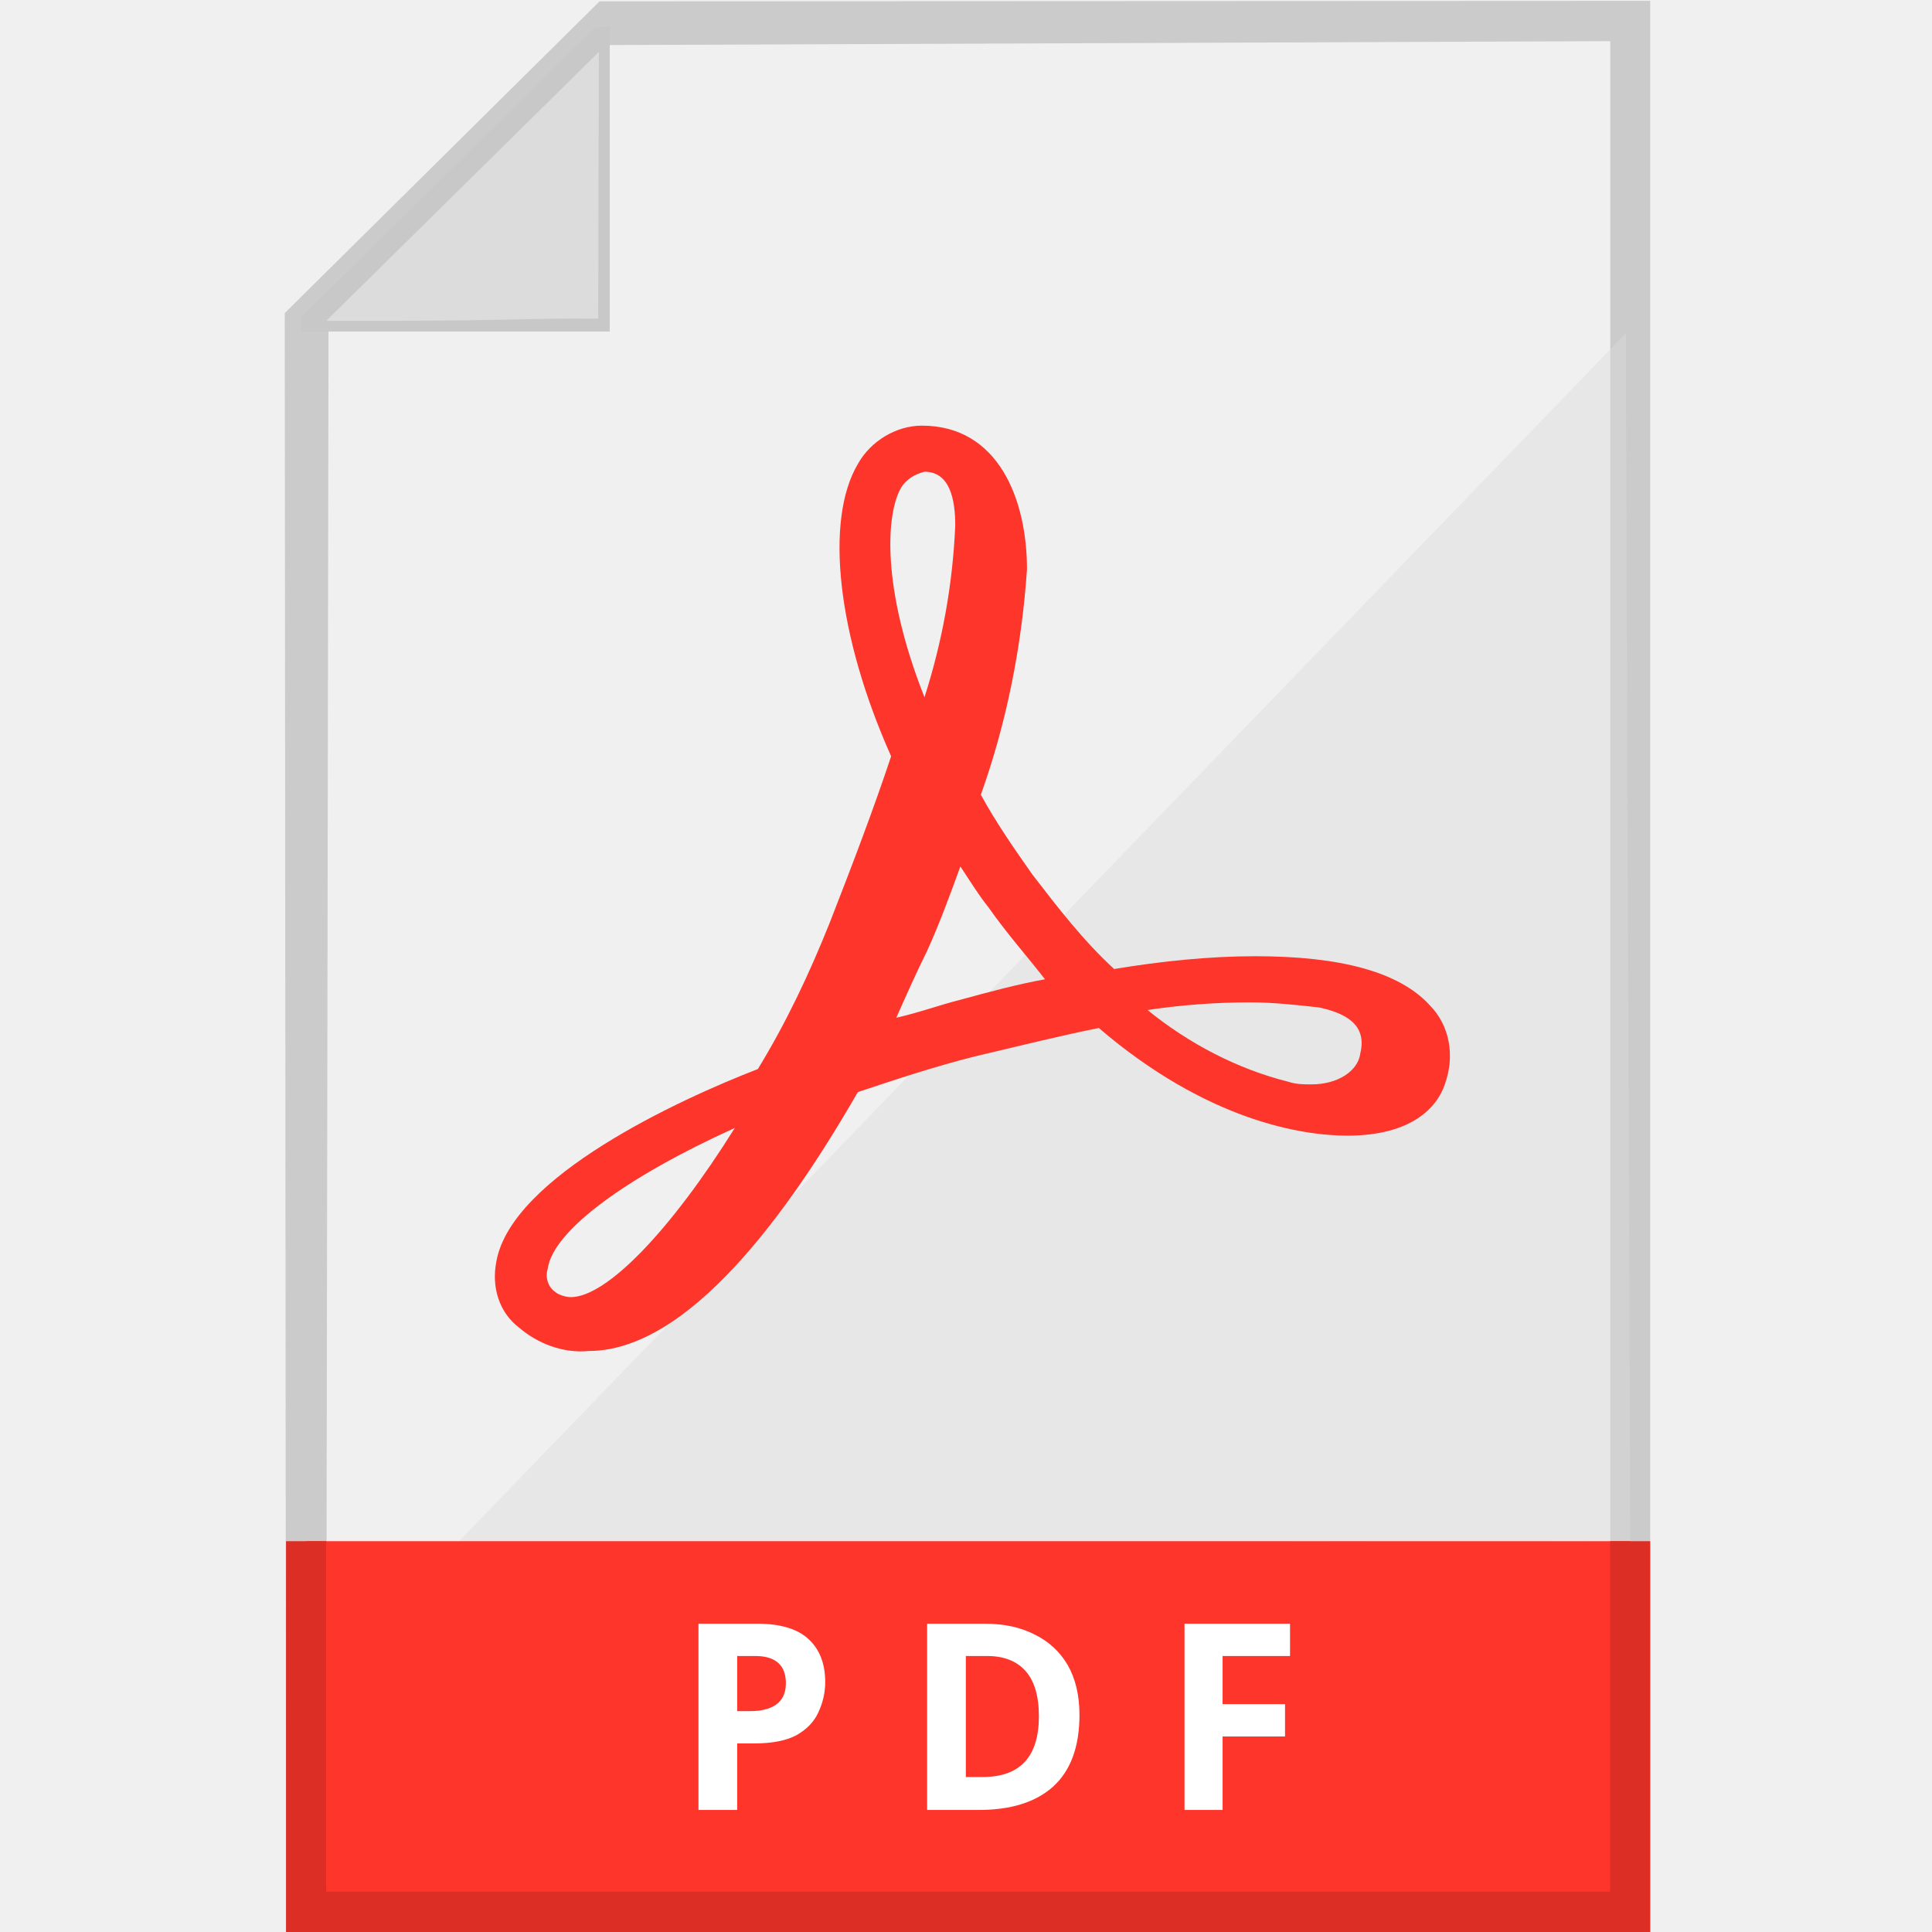
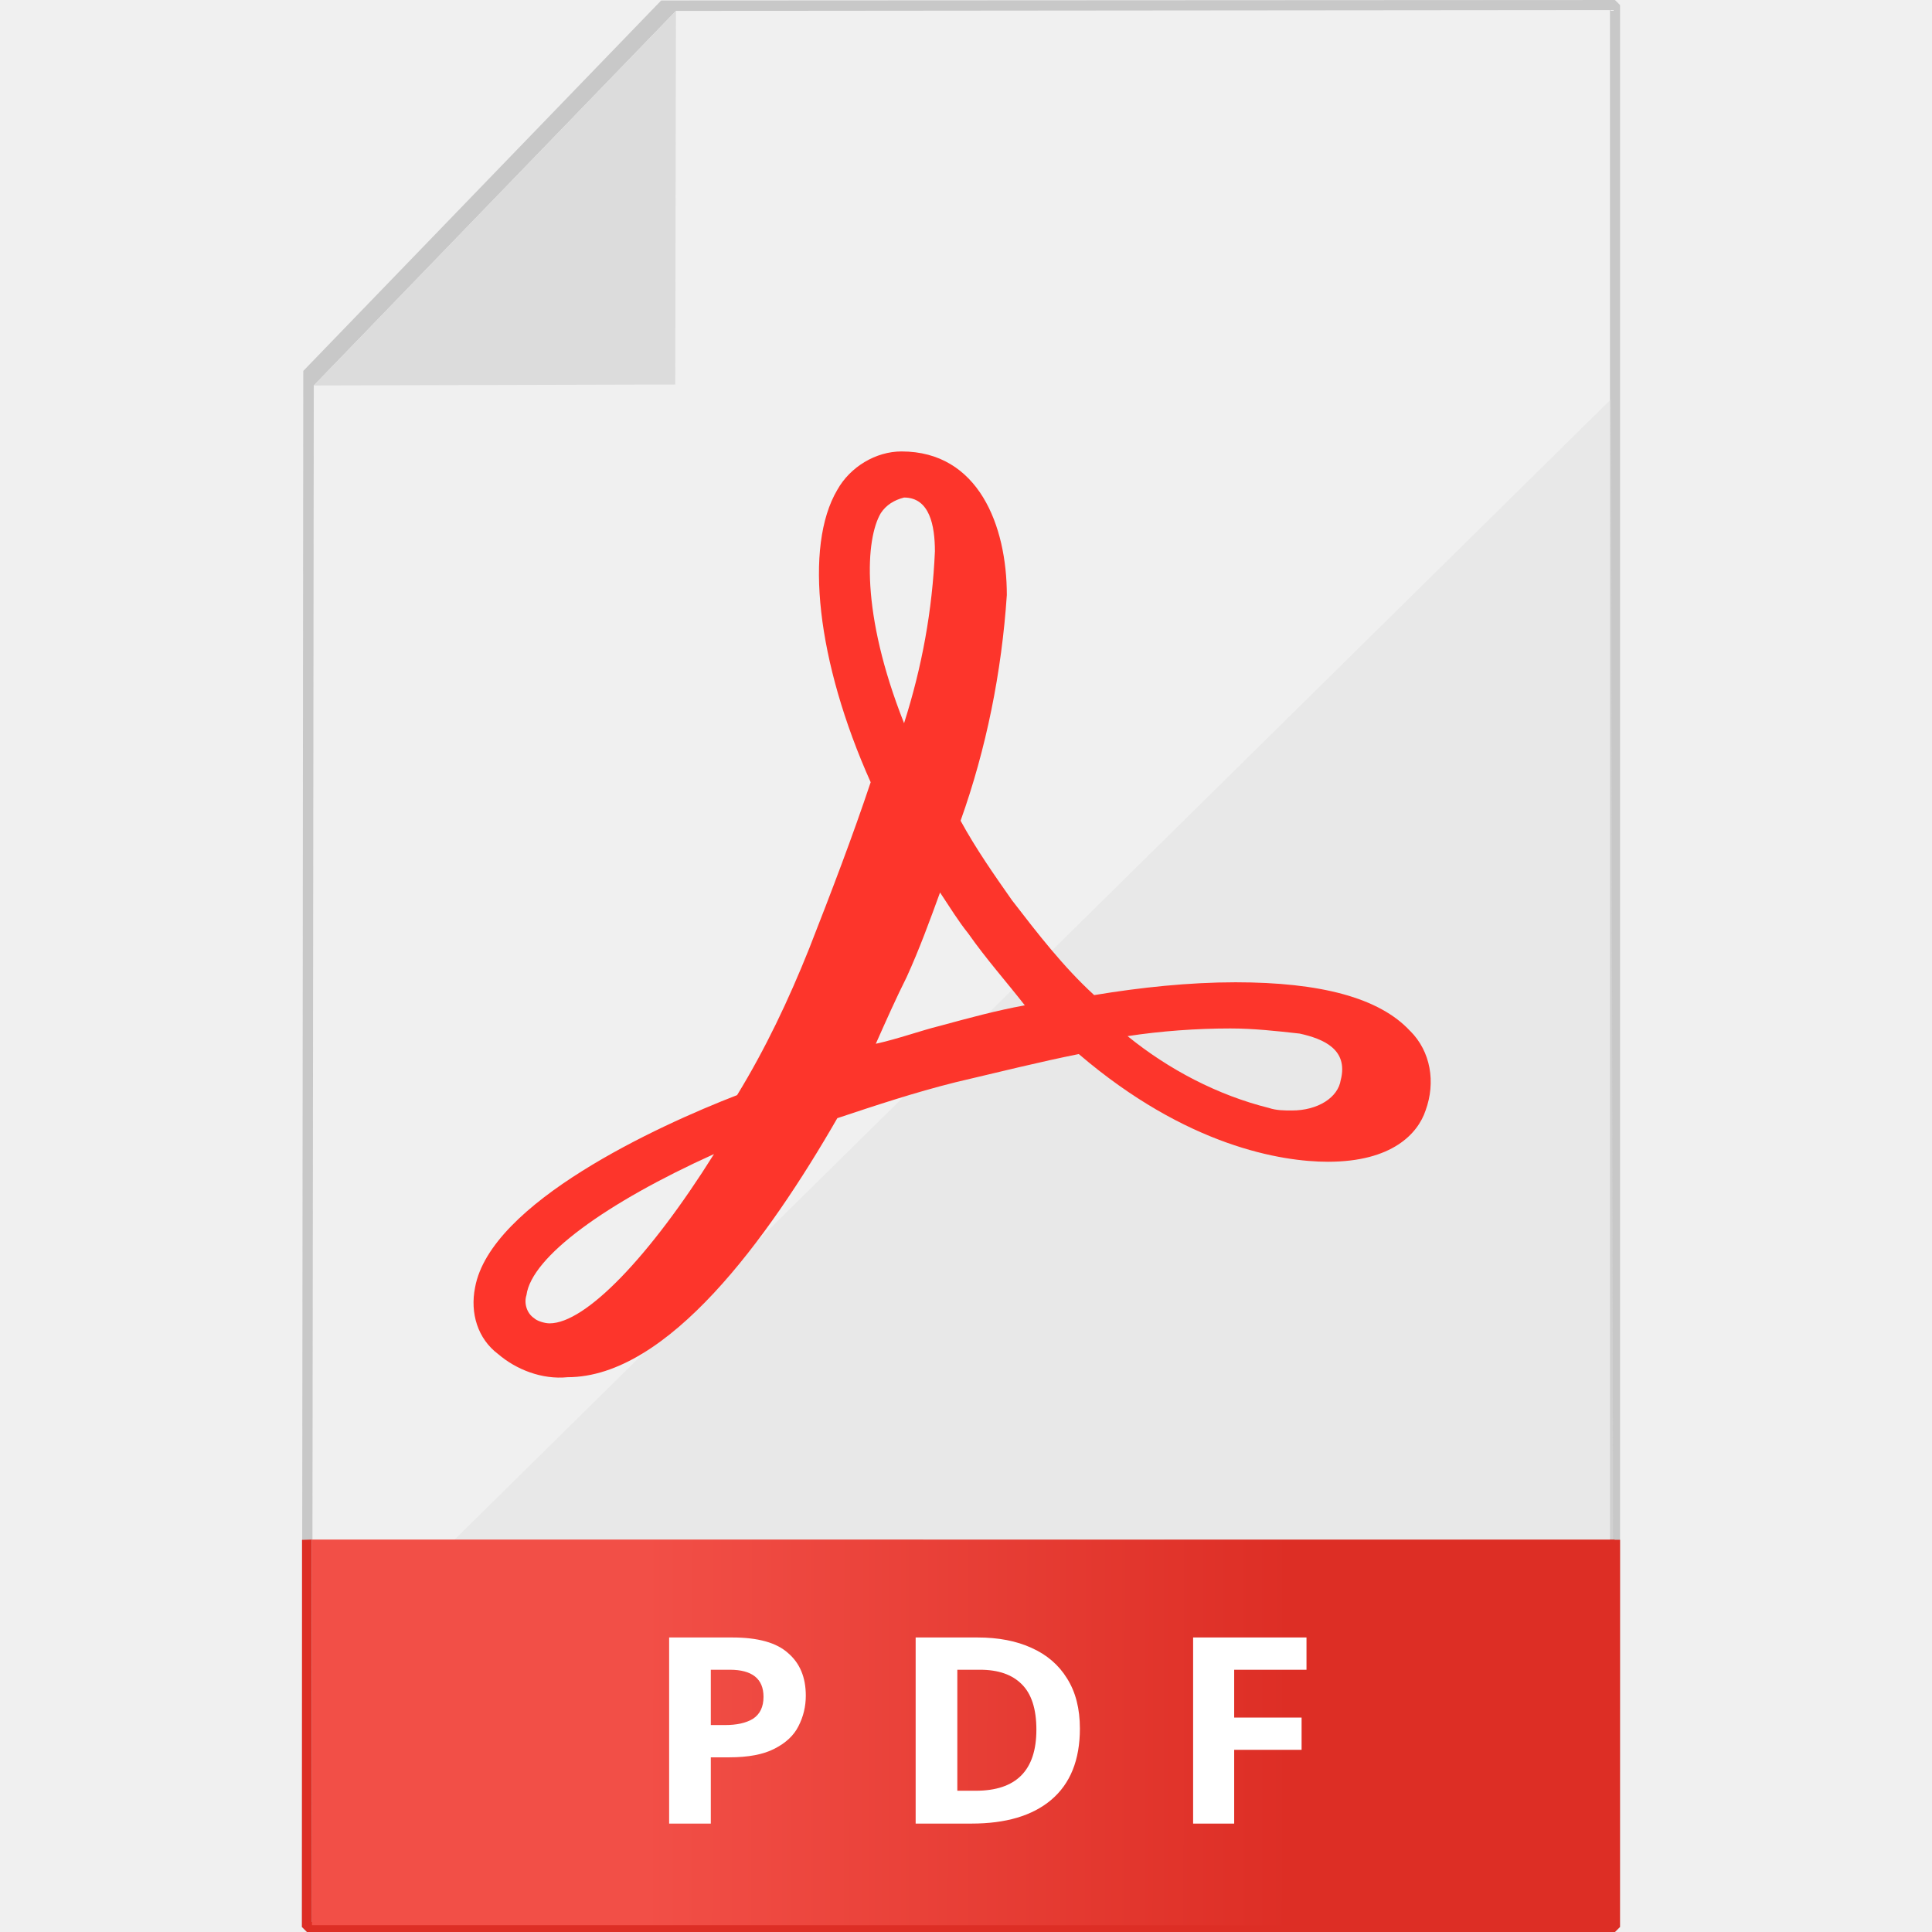
- <svg xmlns="http://www.w3.org/2000/svg" width="48" height="48" version="1" id="svg16">
-   <defs id="defs20">
-     <filter style="color-interpolation-filters:sRGB" id="filter2733" x="-0.001" width="1.002" y="-0.001" height="1.002">
-       <feGaussianBlur stdDeviation="0.003" id="feGaussianBlur2735" />
+ <svg xmlns="http://www.w3.org/2000/svg" xmlns:xlink="http://www.w3.org/1999/xlink" width="192" height="192" viewBox="0 0 50.8 50.8" version="1.1" id="svg1420">
+   <defs id="defs1414">
+     <linearGradient id="linearGradient2207">
+       <stop style="stop-color:#f24f47;stop-opacity:1" offset="0" id="stop2203" />
+       <stop style="stop-color:#dd2e25;stop-opacity:1" offset="1" id="stop2205" />
+     </linearGradient>
+     <linearGradient xlink:href="#linearGradient2207" id="linearGradient2209" x1="-7.884" y1="29.337" x2="26.257" y2="29.337" gradientUnits="userSpaceOnUse" />
+     <linearGradient xlink:href="#linearGradient2207" id="linearGradient2216" gradientUnits="userSpaceOnUse" x1="0.814" y1="28.632" x2="22.984" y2="28.021" gradientTransform="matrix(1.003558,0,0,1.008444,-0.01857073,-0.2052796)" />
+     <linearGradient xlink:href="#linearGradient2207" id="linearGradient2276" gradientUnits="userSpaceOnUse" gradientTransform="matrix(1.003499,0,0,1.008355,20.34638,18.33469)" x1="0.814" y1="28.632" x2="17.795" y2="28.647" />
+     <filter style="color-interpolation-filters:sRGB" id="filter2483" x="-0.012" width="1.024" y="-0.012" height="1.024">
+       <feGaussianBlur stdDeviation="0.152" id="feGaussianBlur2485" />
    </filter>
+     <linearGradient xlink:href="#linearGradient2207" id="linearGradient2590" gradientUnits="userSpaceOnUse" gradientTransform="matrix(1.003499,0,0,1.008355,20.34638,18.33469)" x1="0.814" y1="28.632" x2="17.795" y2="28.647" />
  </defs>
-   <g id="g1068" transform="translate(27.02893,2.387264)" />
-   <g id="g2895">
-     <g id="g2809" transform="matrix(0.9928287,0,0,1.001014,4.94078,15.96579)" style="stroke-width:1.003">
-       <g id="g1177" transform="translate(7.712206,-2.653676)" style="stroke-width:1.003">
-         <g id="g1127" transform="translate(33.53761,-20.59115)" style="stroke-width:1.003">
-           <g id="g1099" transform="translate(-35.77213,11.82668)" style="stroke-width:1.003">
-             <g id="rect1070" style="opacity:1;stroke-width:1.003" transform="translate(-9.996786,4.316033)">
-               <path style="color:#000000;font-style:normal;font-variant:normal;font-weight:normal;font-stretch:normal;font-size:medium;line-height:normal;font-family:sans-serif;font-variant-ligatures:normal;font-variant-position:normal;font-variant-caps:normal;font-variant-numeric:normal;font-variant-alternates:normal;font-variant-east-asian:normal;font-feature-settings:normal;font-variation-settings:normal;text-indent:0;text-align:start;text-decoration:none;text-decoration-line:none;text-decoration-style:solid;text-decoration-color:#000000;letter-spacing:normal;word-spacing:normal;text-transform:none;writing-mode:lr-tb;direction:ltr;text-orientation:mixed;dominant-baseline:auto;baseline-shift:baseline;text-anchor:start;white-space:normal;shape-padding:0;shape-margin:0;inline-size:0;clip-rule:nonzero;display:inline;overflow:visible;visibility:visible;isolation:auto;mix-blend-mode:normal;color-interpolation:sRGB;color-interpolation-filters:linearRGB;solid-color:#000000;solid-opacity:1;vector-effect:none;fill:#f0f0f0;fill-opacity:1;fill-rule:nonzero;stroke:none;stroke-width:1.003;stroke-linecap:round;stroke-linejoin:miter;stroke-miterlimit:4;stroke-dasharray:none;stroke-dashoffset:0;stroke-opacity:1;color-rendering:auto;image-rendering:auto;shape-rendering:auto;text-rendering:auto;enable-background:accumulate;stop-color:#000000;stop-opacity:1" d="m 14.546,-8.814 v 0 l 25.791,0.488 V 38.602 H 7.202 L 6.668,-1.077 Z" id="path1088" />
-               <path style="color:#000000;font-style:normal;font-variant:normal;font-weight:normal;font-stretch:normal;font-size:medium;line-height:normal;font-family:sans-serif;font-variant-ligatures:normal;font-variant-position:normal;font-variant-caps:normal;font-variant-numeric:normal;font-variant-alternates:normal;font-variant-east-asian:normal;font-feature-settings:normal;font-variation-settings:normal;text-indent:0;text-align:start;text-decoration:none;text-decoration-line:none;text-decoration-style:solid;text-decoration-color:#000000;letter-spacing:normal;word-spacing:normal;text-transform:none;writing-mode:lr-tb;direction:ltr;text-orientation:mixed;dominant-baseline:auto;baseline-shift:baseline;text-anchor:start;white-space:normal;shape-padding:0;shape-margin:0;inline-size:0;clip-rule:nonzero;display:inline;overflow:visible;visibility:visible;isolation:auto;mix-blend-mode:normal;color-interpolation:sRGB;color-interpolation-filters:linearRGB;solid-color:#000000;solid-opacity:1;vector-effect:none;fill:#c8c8c8;fill-opacity:0.925;fill-rule:nonzero;stroke:none;stroke-width:0.502;stroke-linecap:round;stroke-linejoin:miter;stroke-miterlimit:4;stroke-dasharray:none;stroke-dashoffset:0;stroke-opacity:1;color-rendering:auto;image-rendering:auto;shape-rendering:auto;text-rendering:auto;enable-background:accumulate;stop-color:#000000;stop-opacity:1" d="M 14.546,-8.814 6.668,-1.077 6.701,39.102 H 40.838 V -8.826 Z m -0.299,1.087 v 0 L 39.838,-7.826 V 38.102 H 7.701 l 0.063,-39.262 z" id="path1090" />
-               <path id="path1179" style="opacity:0.426;fill:#dcdcdc;fill-opacity:1;stroke:none;stroke-width:0.502;stroke-linecap:round;stroke-linejoin:bevel;stroke-miterlimit:4;stroke-dasharray:none;stroke-opacity:1" d="M 40.337,29.404 10.989,29.445 40.227,-0.576 Z" />
-             </g>
-             <path id="path1092" style="opacity:1;fill:#dcdcdc;fill-opacity:1;stroke:#c8c8c8;stroke-width:0.502;stroke-linecap:round;stroke-linejoin:bevel;stroke-miterlimit:4;stroke-dasharray:none;stroke-opacity:1;filter:url(#filter2733)" d="m 4.766,3.629 c -2.67,-0.02 -1.841,0.071 -7.668,0.051 l 7.687,-7.521 z" />
-           </g>
-           <path style="opacity:1;fill:#fd352b;fill-opacity:1;stroke:#dd2e25;stroke-width:1.003px;stroke-linecap:butt;stroke-linejoin:miter;stroke-opacity:1" d="m -38.567,45.547 v 9.198 h 2.512 30.623 V 45.547" id="path1076" />
+   <g id="layer1">
+     <g id="g2588" transform="matrix(0.9999928,0,0,1,-4.240346,-2.365782)" style="stroke-width:1">
+       <g id="g2573" style="stroke-width:1">
+         <path style="color:#000000;font-style:normal;font-variant:normal;font-weight:normal;font-stretch:normal;font-size:medium;line-height:normal;font-family:sans-serif;font-variant-ligatures:normal;font-variant-position:normal;font-variant-caps:normal;font-variant-numeric:normal;font-variant-alternates:normal;font-variant-east-asian:normal;font-feature-settings:normal;font-variation-settings:normal;text-indent:0;text-align:start;text-decoration:none;text-decoration-line:none;text-decoration-style:solid;text-decoration-color:#000000;letter-spacing:normal;word-spacing:normal;text-transform:none;writing-mode:lr-tb;direction:ltr;text-orientation:mixed;dominant-baseline:auto;baseline-shift:baseline;text-anchor:start;white-space:normal;shape-padding:0;shape-margin:0;inline-size:0;clip-rule:nonzero;display:inline;overflow:visible;visibility:visible;isolation:auto;mix-blend-mode:normal;color-interpolation:sRGB;color-interpolation-filters:linearRGB;solid-color:#000000;solid-opacity:1;vector-effect:none;fill:#f0f0f0;fill-opacity:1;fill-rule:nonzero;stroke:none;stroke-width:0.265;stroke-linecap:round;stroke-linejoin:bevel;stroke-miterlimit:4;stroke-dasharray:none;stroke-dashoffset:0;stroke-opacity:1;color-rendering:auto;image-rendering:auto;shape-rendering:auto;text-rendering:auto;enable-background:accumulate;stop-color:#000000" d="m 21.625,2.379 v 0 L 46.573,2.366 V 52.902 H 12.178 l 0.038,-40.784 z" id="path2085" />
+         <path style="color:#000000;font-style:normal;font-variant:normal;font-weight:normal;font-stretch:normal;font-size:medium;line-height:normal;font-family:sans-serif;font-variant-ligatures:normal;font-variant-position:normal;font-variant-caps:normal;font-variant-numeric:normal;font-variant-alternates:normal;font-variant-east-asian:normal;font-feature-settings:normal;font-variation-settings:normal;text-indent:0;text-align:start;text-decoration:none;text-decoration-line:none;text-decoration-style:solid;text-decoration-color:#000000;letter-spacing:normal;word-spacing:normal;text-transform:none;writing-mode:lr-tb;direction:ltr;text-orientation:mixed;dominant-baseline:auto;baseline-shift:baseline;text-anchor:start;white-space:normal;shape-padding:0;shape-margin:0;inline-size:0;clip-rule:nonzero;display:inline;overflow:visible;visibility:visible;isolation:auto;mix-blend-mode:normal;color-interpolation:sRGB;color-interpolation-filters:linearRGB;solid-color:#000000;solid-opacity:1;vector-effect:none;fill:#c7c7c7;fill-opacity:0.969;fill-rule:nonzero;stroke:none;stroke-width:1;stroke-linecap:round;stroke-linejoin:bevel;stroke-miterlimit:4;stroke-dasharray:none;stroke-dashoffset:0;stroke-opacity:1;color-rendering:auto;image-rendering:auto;shape-rendering:auto;text-rendering:auto;enable-background:accumulate;stop-color:#000000" d="m 21.625,2.379 -9.41,9.74 v 0 l -0.037,40.917 0.132,0.131 H 46.705 L 46.838,53.035 V 2.499 L 46.705,2.366 Z m 0.388,0.273 v 0 L 46.573,2.63 V 52.902 H 12.444 l 0.047,-40.401 z" id="path2087" />
+         <g id="path2145" style="opacity:1;stroke-width:1" transform="translate(-0.3340042,-0.6357305)">
+           <path style="color:#000000;font-style:normal;font-variant:normal;font-weight:normal;font-stretch:normal;font-size:medium;line-height:normal;font-family:sans-serif;font-variant-ligatures:normal;font-variant-position:normal;font-variant-caps:normal;font-variant-numeric:normal;font-variant-alternates:normal;font-variant-east-asian:normal;font-feature-settings:normal;font-variation-settings:normal;text-indent:0;text-align:start;text-decoration:none;text-decoration-line:none;text-decoration-style:solid;text-decoration-color:#000000;letter-spacing:normal;word-spacing:normal;text-transform:none;writing-mode:lr-tb;direction:ltr;text-orientation:mixed;dominant-baseline:auto;baseline-shift:baseline;text-anchor:start;white-space:normal;shape-padding:0;shape-margin:0;inline-size:0;clip-rule:nonzero;display:inline;overflow:visible;visibility:visible;isolation:auto;mix-blend-mode:normal;color-interpolation:sRGB;color-interpolation-filters:linearRGB;solid-color:#000000;solid-opacity:1;vector-effect:none;fill:#dcdcdc;fill-opacity:1;fill-rule:nonzero;stroke:none;stroke-width:0.265;stroke-linecap:round;stroke-linejoin:bevel;stroke-miterlimit:4;stroke-dasharray:none;stroke-dashoffset:0;stroke-opacity:0.969;color-rendering:auto;image-rendering:auto;shape-rendering:auto;text-rendering:auto;enable-background:accumulate;stop-color:#000000;stop-opacity:1" d="m 22.33,13.112 -9.505,0.025 9.523,-9.849 z" id="path2150" />
        </g>
      </g>
+       <path id="path2246" style="opacity:0.4;fill:#dcdcdc;fill-opacity:1;stroke:none;stroke-width:1.058;stroke-linecap:round;stroke-linejoin:bevel;stroke-miterlimit:4;stroke-dasharray:none;stroke-opacity:0.969" d="M 46.655,42.849 16.008,43.03 46.6,12.864 Z" />
+       <g id="g2490" style="stroke-width:1">
+         <g id="rect2154" style="opacity:1;stroke-width:1;stroke-miterlimit:4;stroke-dasharray:none" transform="matrix(0.999941,0,0,0.9999113,20.32544,18.53992)">
+           <path style="color:#000000;font-style:normal;font-variant:normal;font-weight:normal;font-stretch:normal;font-size:medium;line-height:normal;font-family:sans-serif;font-variant-ligatures:normal;font-variant-position:normal;font-variant-caps:normal;font-variant-numeric:normal;font-variant-alternates:normal;font-variant-east-asian:normal;font-feature-settings:normal;font-variation-settings:normal;text-indent:0;text-align:start;text-decoration:none;text-decoration-line:none;text-decoration-style:solid;text-decoration-color:#000000;letter-spacing:normal;word-spacing:normal;text-transform:none;writing-mode:lr-tb;direction:ltr;text-orientation:mixed;dominant-baseline:auto;baseline-shift:baseline;text-anchor:start;white-space:normal;shape-padding:0;shape-margin:0;inline-size:0;clip-rule:nonzero;display:inline;overflow:visible;visibility:visible;isolation:auto;mix-blend-mode:normal;color-interpolation:sRGB;color-interpolation-filters:linearRGB;solid-color:#000000;solid-opacity:1;vector-effect:none;fill:#dd2e25;fill-opacity:1;fill-rule:nonzero;stroke:none;stroke-width:1;stroke-linecap:round;stroke-linejoin:bevel;stroke-miterlimit:4;stroke-dasharray:none;stroke-dashoffset:0;stroke-opacity:1;color-rendering:auto;image-rendering:auto;shape-rendering:auto;text-rendering:auto;enable-background:accumulate;stop-color:#000000" d="m -7.891,24.309 -0.253,0.008 -0.003,10.179 0.133,0.133 H 26.38 l 0.133,-0.133 0.002,-10.181 v 0 z m 0,0 34.14,0.002 -6.58e-4,10.054 H -7.882 Z" id="path2161" />
+         </g>
+         <path style="color:#000000;font-style:normal;font-variant:normal;font-weight:normal;font-stretch:normal;font-size:medium;line-height:normal;font-family:sans-serif;font-variant-ligatures:normal;font-variant-position:normal;font-variant-caps:normal;font-variant-numeric:normal;font-variant-alternates:normal;font-variant-east-asian:normal;font-feature-settings:normal;font-variation-settings:normal;text-indent:0;text-align:start;text-decoration:none;text-decoration-line:none;text-decoration-style:solid;text-decoration-color:#000000;letter-spacing:normal;word-spacing:normal;text-transform:none;writing-mode:lr-tb;direction:ltr;text-orientation:mixed;dominant-baseline:auto;baseline-shift:baseline;text-anchor:start;white-space:normal;shape-padding:0;shape-margin:0;inline-size:0;clip-rule:nonzero;display:inline;overflow:visible;visibility:visible;isolation:auto;mix-blend-mode:normal;color-interpolation:sRGB;color-interpolation-filters:linearRGB;solid-color:#000000;solid-opacity:1;vector-effect:none;fill:url(#linearGradient2590);fill-opacity:1;fill-rule:nonzero;stroke:none;stroke-width:1;stroke-linecap:round;stroke-linejoin:bevel;stroke-miterlimit:4;stroke-dasharray:none;stroke-dashoffset:0;stroke-opacity:1;color-rendering:auto;image-rendering:auto;shape-rendering:auto;text-rendering:auto;enable-background:accumulate;stop-color:#000000" d="m 12.435,42.847 34.26,0.002 -6.6e-4,10.138 H 12.444 Z" id="path2159" />
+       </g>
+       <path d="m 41.319,29.475 c -0.811,-0.877 -2.364,-1.281 -4.593,-1.281 -1.216,0 -2.499,0.135 -3.715,0.337 -0.811,-0.742 -1.486,-1.618 -2.162,-2.495 -0.473,-0.674 -0.946,-1.349 -1.351,-2.09 0.675,-1.888 1.081,-3.911 1.216,-5.934 0,-1.821 -0.743,-3.776 -2.769,-3.776 -0.675,0 -1.351,0.405 -1.689,1.011 -0.878,1.484 -0.54,4.518 0.878,7.687 -0.473,1.416 -1.013,2.832 -1.621,4.383 -0.54,1.349 -1.148,2.63 -1.891,3.844 -2.094,0.809 -6.485,2.832 -6.89,5.057 -0.135,0.674 0.068,1.349 0.608,1.753 0.473,0.405 1.148,0.674 1.824,0.607 2.634,0 5.269,-3.641 7.093,-6.811 1.013,-0.337 2.026,-0.674 3.107,-0.944 1.148,-0.27 2.229,-0.539 3.242,-0.742 2.837,2.428 5.336,2.832 6.552,2.832 1.689,0 2.364,-0.742 2.567,-1.349 0.27,-0.742 0.135,-1.551 -0.405,-2.09 z m -1.824,1.281 c -0.068,0.472 -0.608,0.809 -1.283,0.809 -0.203,0 -0.405,0 -0.608,-0.067 -1.351,-0.337 -2.634,-1.011 -3.715,-1.888 0.878,-0.135 1.824,-0.202 2.702,-0.202 0.608,0 1.216,0.067 1.824,0.135 0.608,0.135 1.283,0.405 1.081,1.214 z M 27.404,15.853 c 0.135,-0.202 0.338,-0.337 0.608,-0.405 0.675,0 0.811,0.742 0.811,1.416 -0.068,1.551 -0.338,3.034 -0.811,4.518 -1.148,-2.9 -1.013,-4.855 -0.608,-5.53 z m 3.783,12.947 c -0.743,0.135 -1.486,0.337 -2.229,0.539 -0.54,0.135 -1.081,0.337 -1.689,0.472 0.27,-0.607 0.54,-1.214 0.811,-1.753 0.338,-0.742 0.608,-1.484 0.878,-2.225 0.27,0.405 0.473,0.742 0.743,1.079 0.473,0.674 1.013,1.281 1.486,1.888 z m -8.173,3.911 c -1.689,2.697 -3.377,4.451 -4.323,4.451 -0.135,0 -0.338,-0.067 -0.405,-0.135 -0.203,-0.135 -0.27,-0.405 -0.203,-0.607 0.135,-1.011 2.094,-2.428 4.931,-3.709 z" fill="#ffffff" id="path4" style="fill:#fd352b;fill-opacity:1;stroke-width:0.265" />
+       <text xml:space="preserve" style="font-style:normal;font-weight:normal;font-size:28.309px;line-height:1.25;font-family:sans-serif;fill:#000000;fill-opacity:1;stroke:none;stroke-width:0.265" x="20.532" y="51.889" id="text2959" transform="scale(1.031311,0.9696399)">
+         <tspan id="tspan2957" x="20.532" y="51.889" style="font-style:normal;font-variant:normal;font-weight:800;font-stretch:normal;font-size:7.077px;font-family:Cantarell;-inkscape-font-specification:'Cantarell Ultra-Bold';fill:#ffffff;stroke-width:0.265">P D F</tspan>
+       </text>
    </g>
-     <path d="m 35.515,24.967 c -0.764,-0.828 -2.229,-1.21 -4.331,-1.21 -1.146,0 -2.356,0.127 -3.503,0.318 -0.764,-0.701 -1.401,-1.528 -2.038,-2.356 -0.446,-0.637 -0.892,-1.274 -1.274,-1.974 0.637,-1.783 1.019,-3.694 1.146,-5.604 0,-1.719 -0.701,-3.566 -2.611,-3.566 -0.637,0 -1.274,0.382 -1.592,0.955 -0.828,1.401 -0.509,4.267 0.828,7.26 -0.446,1.337 -0.955,2.675 -1.528,4.14 -0.509,1.274 -1.083,2.484 -1.783,3.63 -1.974,0.764 -6.114,2.675 -6.496,4.776 -0.127,0.637 0.064,1.274 0.573,1.656 0.446,0.382 1.083,0.637 1.719,0.573 2.484,0 4.967,-3.439 6.687,-6.432 0.955,-0.318 1.911,-0.637 2.93,-0.892 1.083,-0.255 2.102,-0.509 3.057,-0.701 2.675,2.293 5.031,2.675 6.177,2.675 1.592,0 2.229,-0.701 2.42,-1.274 0.255,-0.701 0.127,-1.465 -0.382,-1.974 z m -1.719,1.21 c -0.064,0.446 -0.573,0.764 -1.21,0.764 -0.191,0 -0.382,0 -0.573,-0.064 -1.274,-0.318 -2.484,-0.955 -3.503,-1.783 0.828,-0.127 1.719,-0.191 2.547,-0.191 0.573,0 1.146,0.064 1.719,0.127 0.573,0.127 1.21,0.382 1.019,1.146 z M 22.396,12.102 c 0.127,-0.191 0.318,-0.318 0.573,-0.382 0.637,0 0.764,0.701 0.764,1.337 -0.064,1.465 -0.318,2.866 -0.764,4.267 -1.083,-2.738 -0.955,-4.585 -0.573,-5.222 z m 3.566,12.228 c -0.701,0.127 -1.401,0.318 -2.102,0.509 -0.509,0.127 -1.019,0.318 -1.592,0.446 0.255,-0.573 0.509,-1.146 0.764,-1.656 0.318,-0.701 0.573,-1.401 0.828,-2.102 0.255,0.382 0.446,0.701 0.701,1.019 0.446,0.637 0.955,1.21 1.401,1.783 z m -7.706,3.694 c -1.592,2.547 -3.184,4.203 -4.076,4.203 -0.127,0 -0.318,-0.064 -0.382,-0.127 -0.191,-0.127 -0.255,-0.382 -0.191,-0.573 0.127,-0.955 1.974,-2.293 4.649,-3.503 z" fill="#ffffff" id="path4" style="fill:#fd352b;fill-opacity:1;stroke-width:1" />
-     <text xml:space="preserve" style="font-style:normal;font-weight:normal;font-size:25.768px;line-height:1.25;font-family:sans-serif;fill:#000000;fill-opacity:1;stroke:none;stroke-width:1" x="16.903" y="44.639" id="text2959" transform="scale(0.9927278,1.007326)">
-       <tspan id="tspan2957" x="16.903" y="44.639" style="font-style:normal;font-variant:normal;font-weight:800;font-stretch:normal;font-size:6.442px;font-family:Cantarell;-inkscape-font-specification:'Cantarell Ultra-Bold';fill:#ffffff;stroke-width:1">P D F</tspan>
-     </text>
  </g>
</svg>
